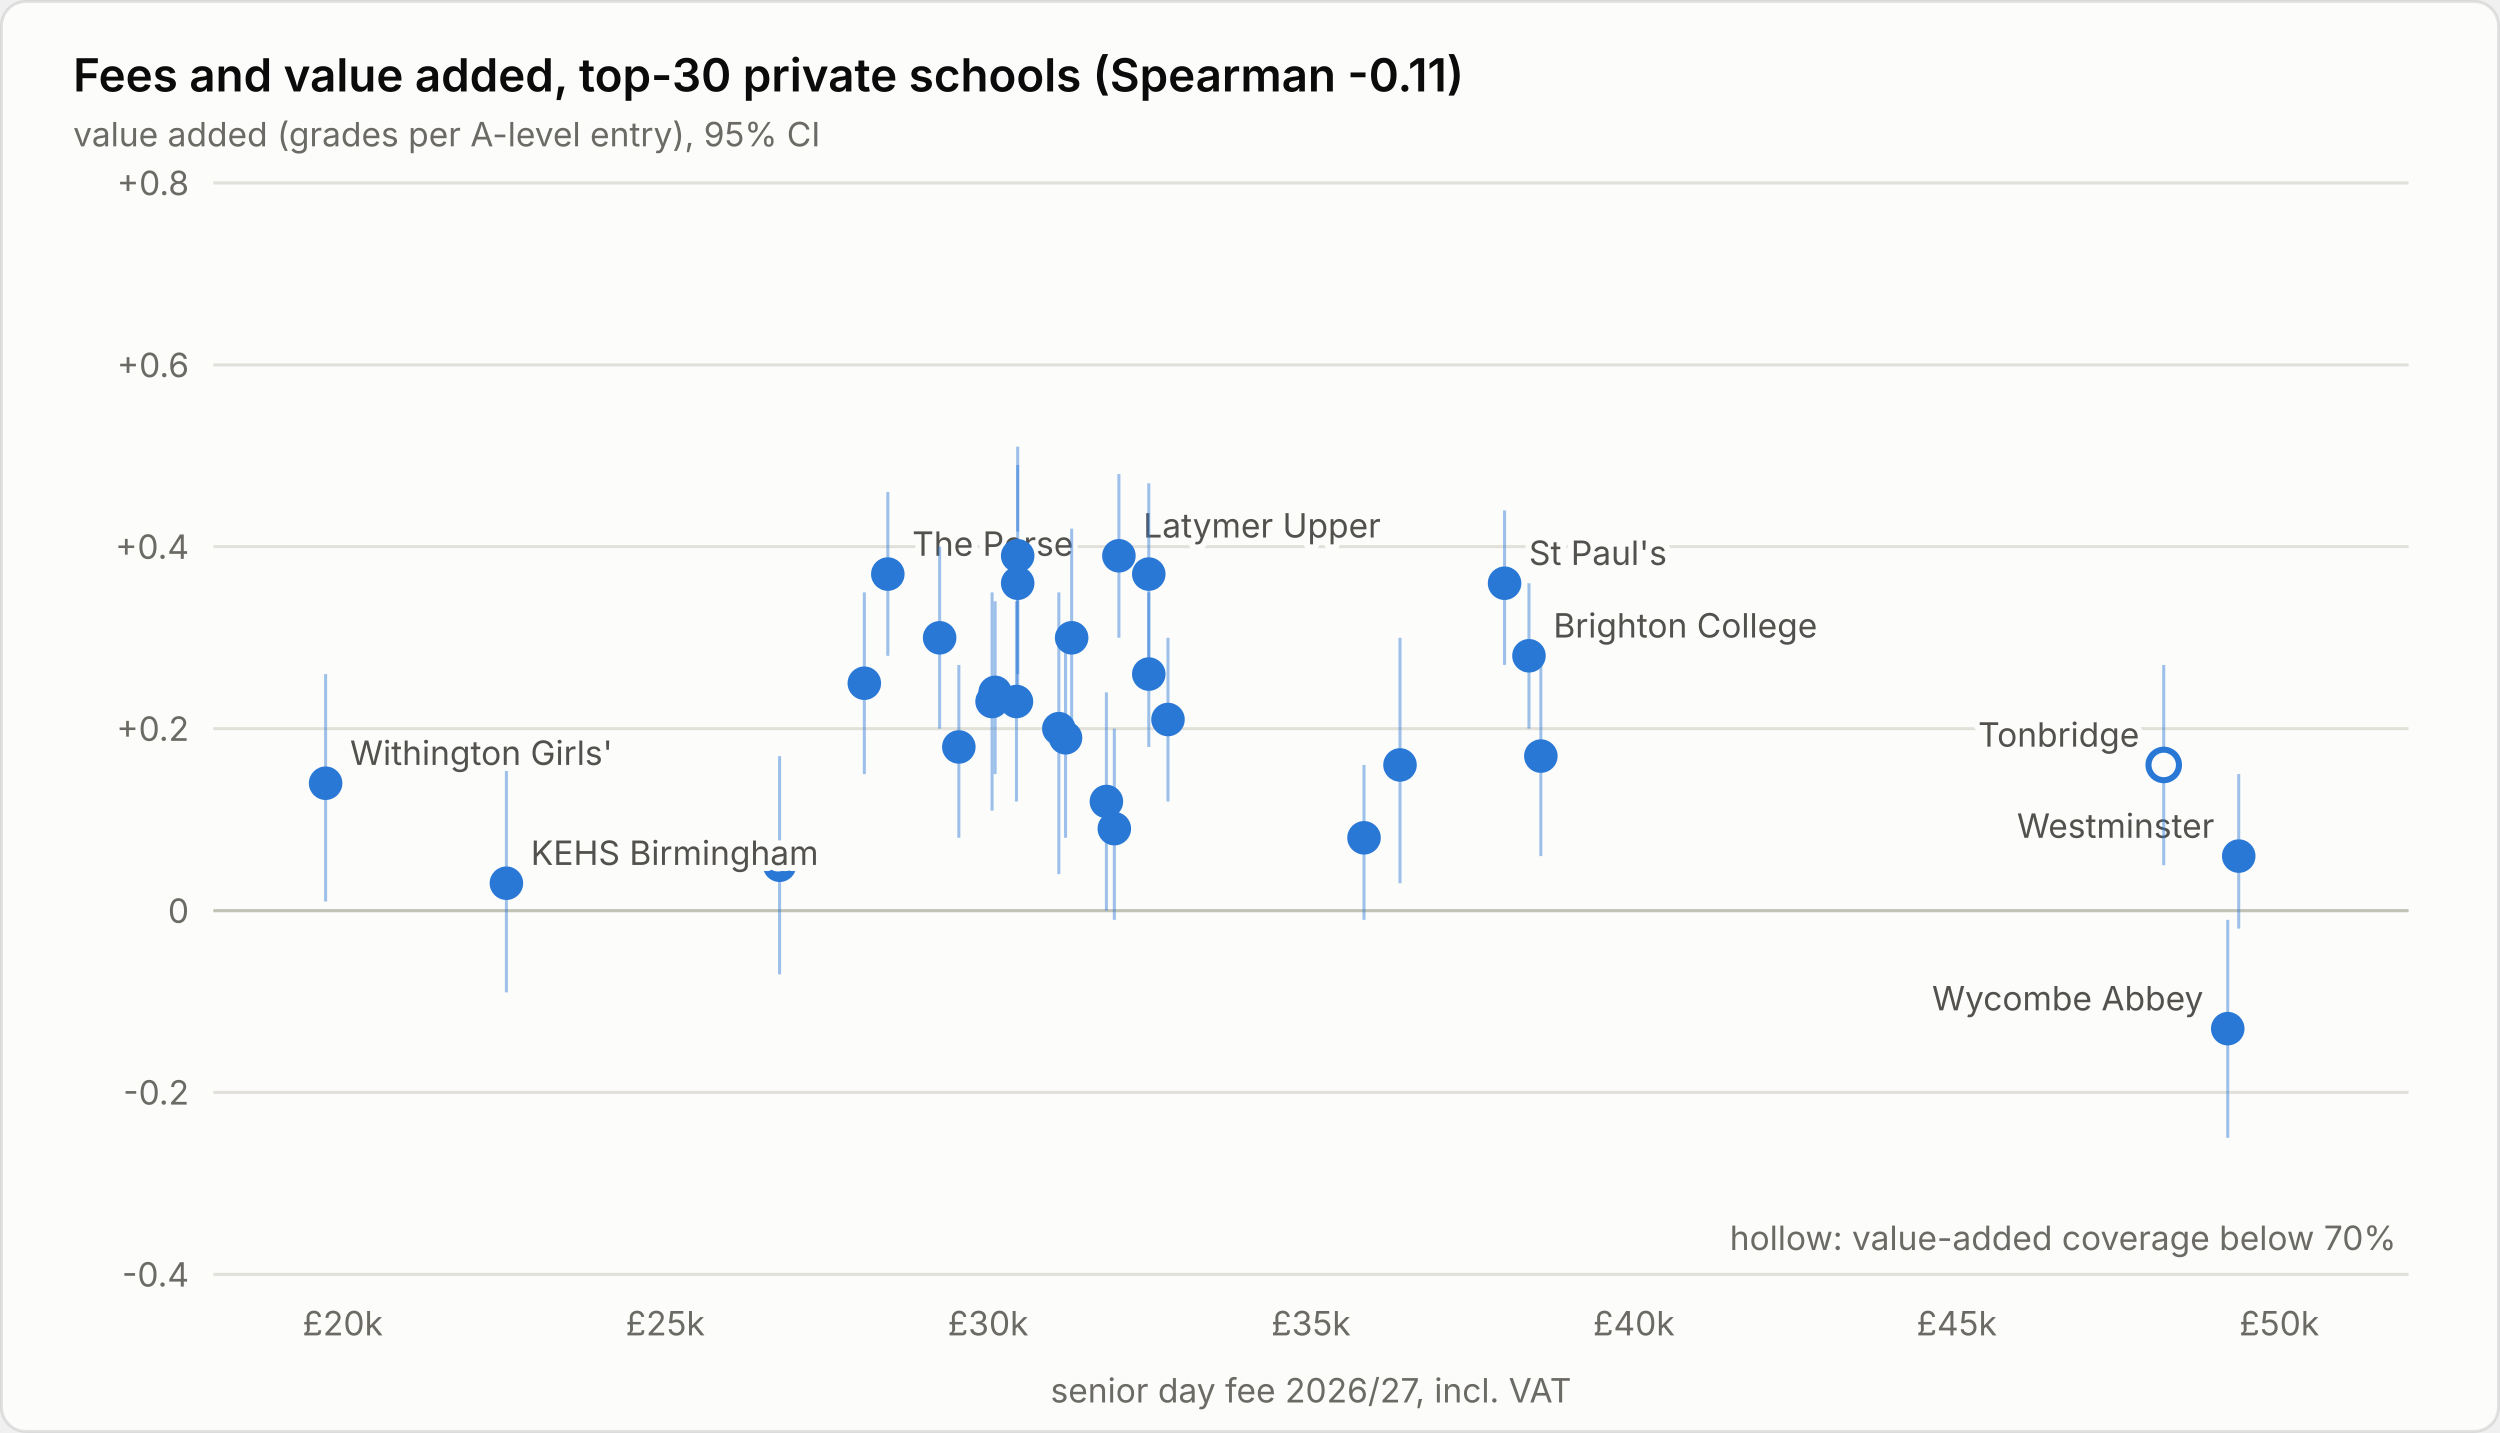
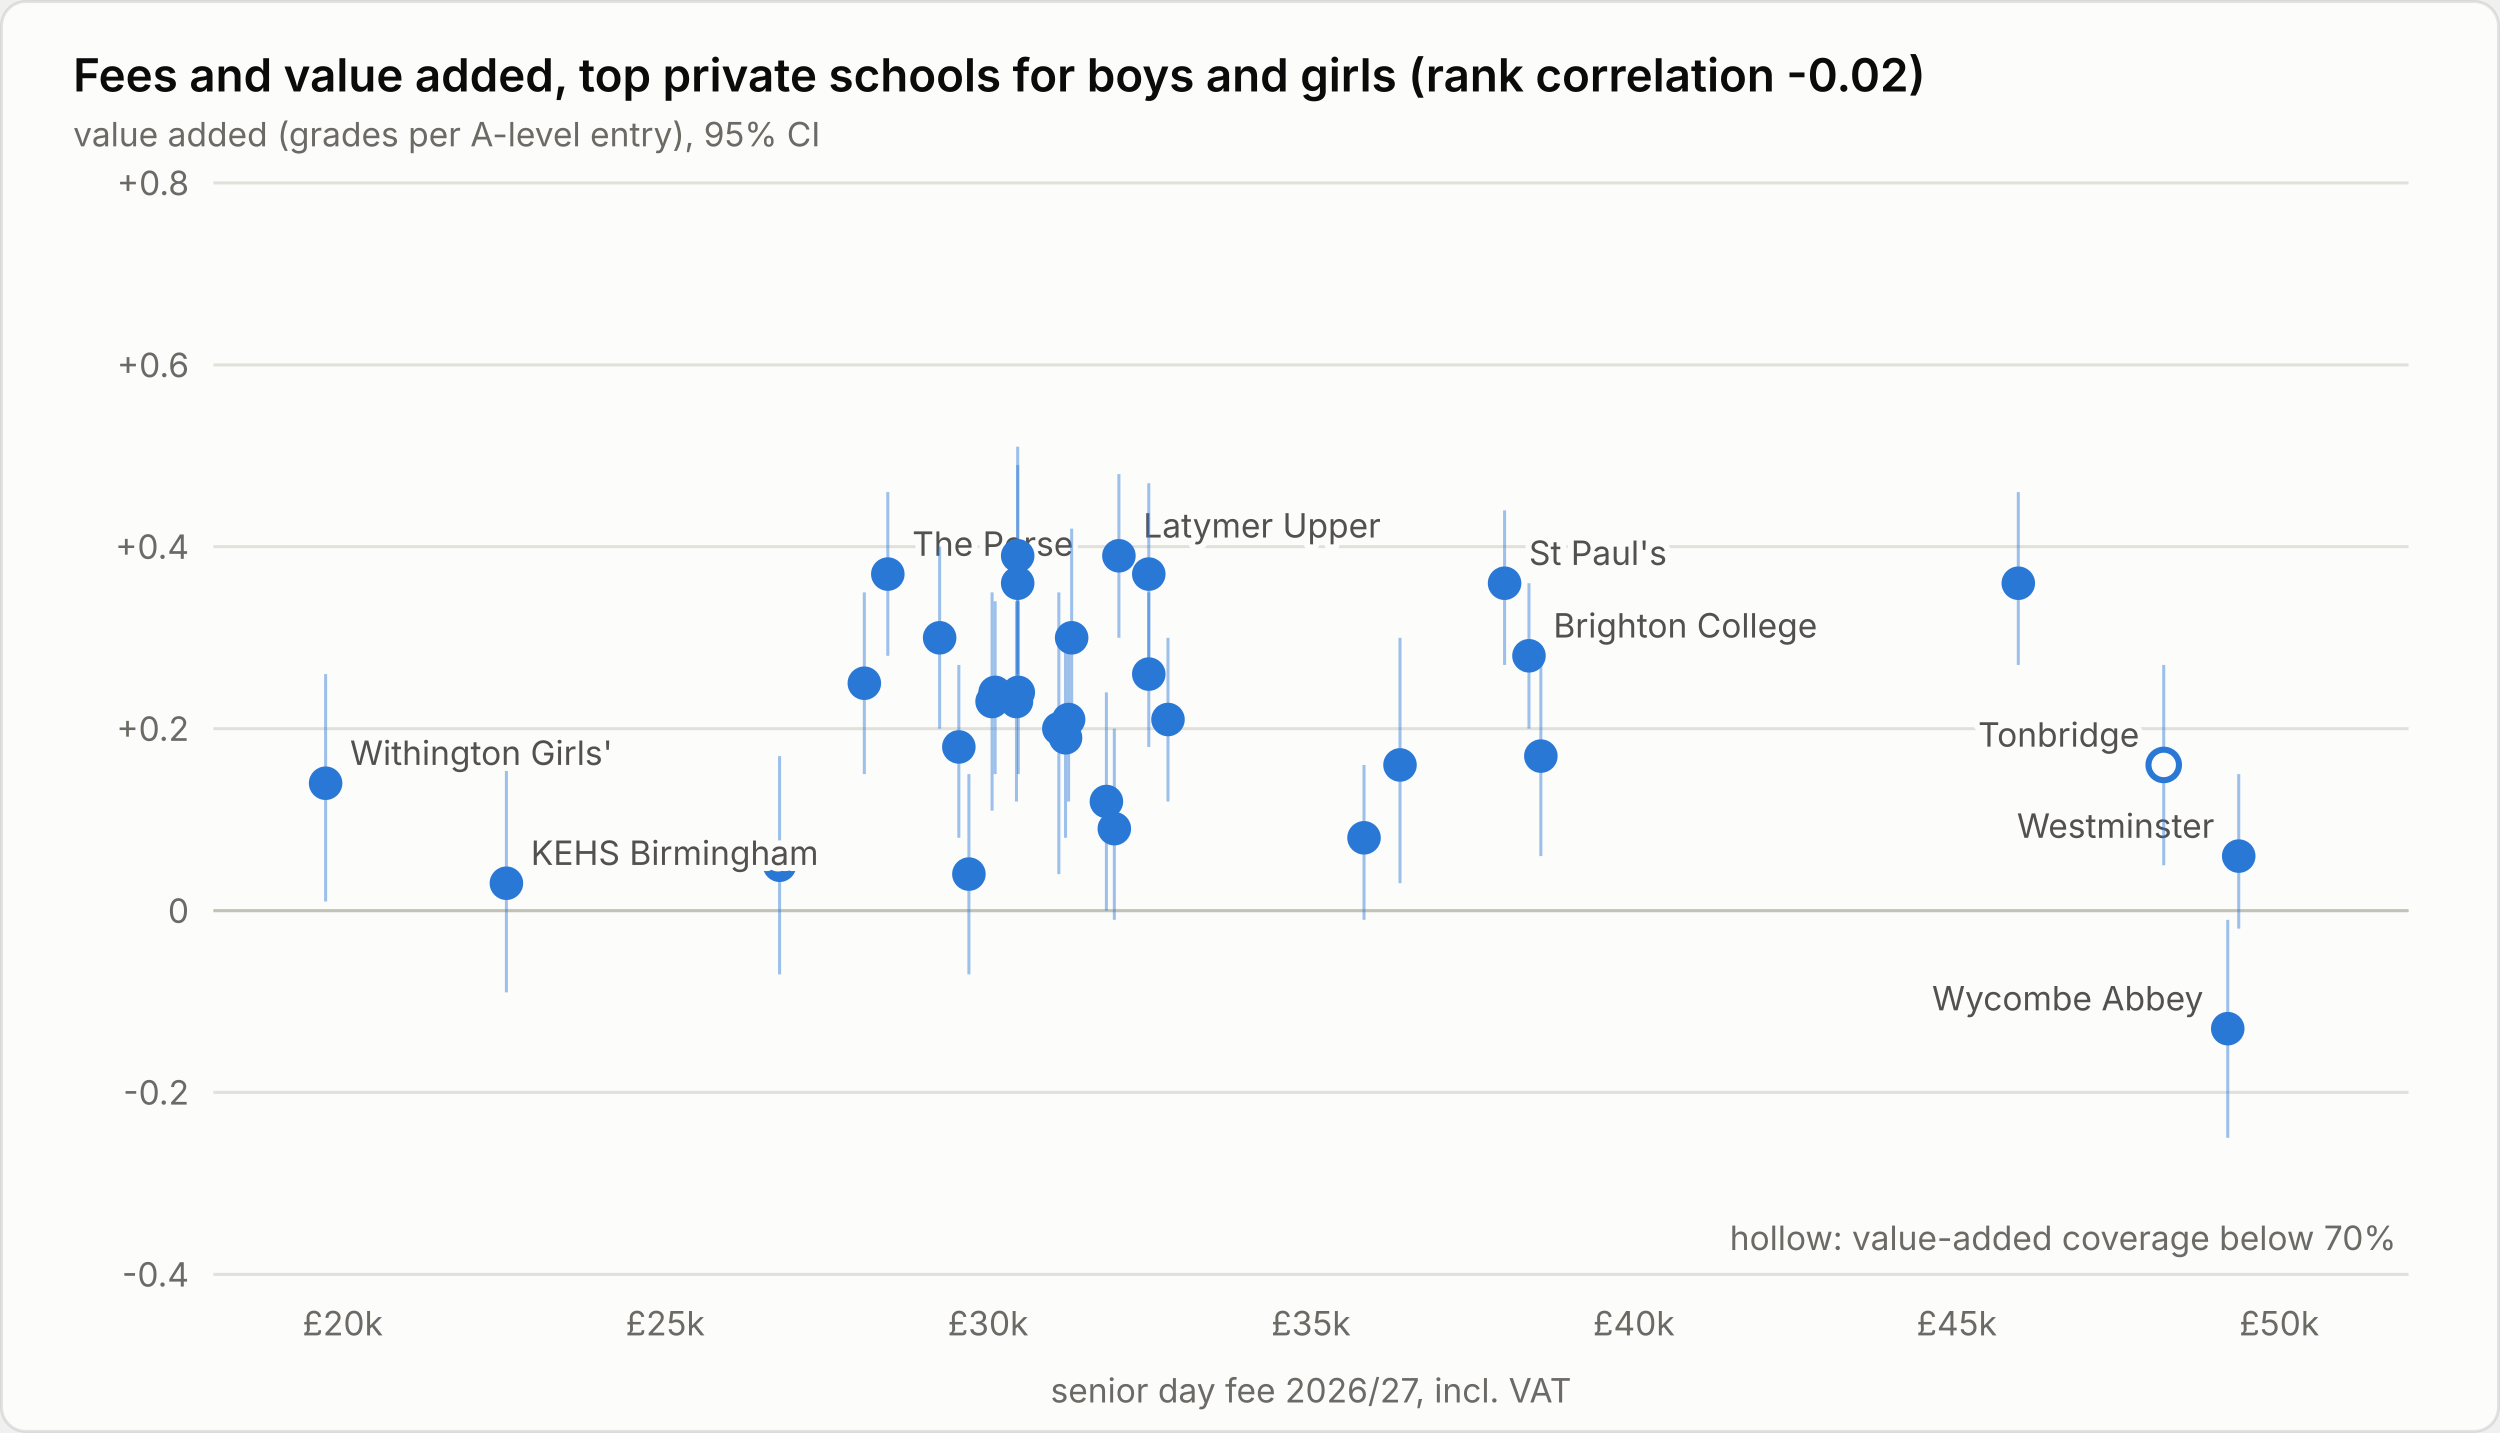
<svg xmlns="http://www.w3.org/2000/svg" viewBox="0 0 820 470" width="820" height="470" role="img" aria-labelledby="t d">
  <style>
  .surface { fill: #fcfcfb; stroke: rgba(11,11,11,.10); }
  .t1 { fill: #0b0b0b; } .t2 { fill: #52514e; } .t3 { fill: #6b6a65; }
  .grid { stroke: #e1e0d9; stroke-width: 1; } .axis { stroke: #c3c2b7; stroke-width: 1; }
  .ind { fill: #2a78d6; stroke: #2a78d6; } .ind-l { stroke: #2a78d6; fill: none; } .ind-band { fill: #2a78d6; opacity: .18; }
  .gra { fill: #eb6834; stroke: #eb6834; } .gra-l { stroke: #eb6834; fill: none; }
  .com { fill: #1baf7a; stroke: #1baf7a; } .com-l { stroke: #1baf7a; fill: none; }
  .neu { fill: #898781; stroke: #898781; } .neu-l { stroke: #898781; fill: none; } .neu-band { fill: #898781; opacity: .14; }
  .hollow { fill: #fcfcfb; stroke-width: 2; }
  .ink { stroke: #0b0b0b; fill: none; }
  .dash { stroke-dasharray: 5 4; }
  .halo { paint-order: stroke; stroke: #fcfcfb; stroke-width: 4px; stroke-linejoin: round; }
  text { font-family: system-ui, -apple-system, 'Segoe UI', sans-serif; }
  @media (prefers-color-scheme: dark) {
    .surface { fill: #1a1a19; stroke: rgba(255,255,255,.10); }
    .t1 { fill: #ffffff; } .t2 { fill: #c3c2b7; } .t3 { fill: #a9a8a1; }
    .grid { stroke: #2c2c2a; } .axis { stroke: #383835; }
    .ind { fill: #3987e5; stroke: #3987e5; } .ind-l { stroke: #3987e5; } .ind-band { fill: #3987e5; }
    .gra { fill: #d95926; stroke: #d95926; } .gra-l { stroke: #d95926; }
    .com { fill: #199e70; stroke: #199e70; } .com-l { stroke: #199e70; }
    .hollow { fill: #1a1a19; }
    .ink { stroke: #ffffff; }
    .halo { stroke: #1a1a19; }
  }
</style>
  <rect class="surface" x="0.5" y="0.5" width="819" height="469" rx="8" />
-   <text class="t1" x="24.0" y="30.0" font-size="15" text-anchor="start" font-weight="600">Fees and value added, top-30 private schools (Spearman -0.11)</text>
+   <text class="t1" x="24.0" y="30.0" font-size="15" text-anchor="start" font-weight="600">Fees and value added, top private schools for boys and girls (rank correlation -0.02)</text>
  <line class="grid" x1="70.0" y1="418.0" x2="790.0" y2="418.0" stroke-width="1" />
  <text class="t3" x="62.0" y="422.0" font-size="11" text-anchor="end">-0.4</text>
  <line class="grid" x1="70.0" y1="358.3" x2="790.0" y2="358.3" stroke-width="1" />
  <text class="t3" x="62.0" y="362.3" font-size="11" text-anchor="end">-0.2</text>
  <line class="grid" x1="70.0" y1="298.7" x2="790.0" y2="298.7" stroke-width="1" />
  <text class="t3" x="62.0" y="302.7" font-size="11" text-anchor="end">0</text>
  <line class="grid" x1="70.0" y1="239.0" x2="790.0" y2="239.0" stroke-width="1" />
  <text class="t3" x="62.0" y="243.0" font-size="11" text-anchor="end">+0.2</text>
  <line class="grid" x1="70.0" y1="179.3" x2="790.0" y2="179.3" stroke-width="1" />
  <text class="t3" x="62.0" y="183.3" font-size="11" text-anchor="end">+0.4</text>
  <line class="grid" x1="70.0" y1="119.7" x2="790.0" y2="119.7" stroke-width="1" />
  <text class="t3" x="62.0" y="123.7" font-size="11" text-anchor="end">+0.6</text>
  <line class="grid" x1="70.0" y1="60.0" x2="790.0" y2="60.0" stroke-width="1" />
  <text class="t3" x="62.0" y="64.0" font-size="11" text-anchor="end">+0.8</text>
  <text class="t3" x="112.4" y="438.0" font-size="11" text-anchor="middle">£20k</text>
  <text class="t3" x="218.2" y="438.0" font-size="11" text-anchor="middle">£25k</text>
  <text class="t3" x="324.1" y="438.0" font-size="11" text-anchor="middle">£30k</text>
  <text class="t3" x="430.0" y="438.0" font-size="11" text-anchor="middle">£35k</text>
  <text class="t3" x="535.9" y="438.0" font-size="11" text-anchor="middle">£40k</text>
  <text class="t3" x="641.8" y="438.0" font-size="11" text-anchor="middle">£45k</text>
  <text class="t3" x="747.6" y="438.0" font-size="11" text-anchor="middle">£50k</text>
  <text class="t3" x="430.0" y="460.0" font-size="11" text-anchor="middle">senior day fee 2026/27, incl. VAT</text>
  <text class="t3" x="24.0" y="48.0" font-size="11" text-anchor="start">value added (grades per A-level entry), 95% CI</text>
  <line class="axis" x1="70.0" y1="298.7" x2="790.0" y2="298.7" stroke-width="1.5" />
-   <line class="ind-l" x1="505.4" y1="280.8" x2="505.4" y2="215.1" stroke-width="1" opacity="0.45" />
-   <circle class="ind" cx="505.4" cy="248.0" r="5" />
  <line class="ind-l" x1="493.5" y1="218.1" x2="493.5" y2="167.4" stroke-width="1" opacity="0.45" />
  <circle class="ind" cx="493.5" cy="191.3" r="5" />
  <text class="t2 halo" x="501.5" y="185.3" font-size="11" text-anchor="start">St Paul's</text>
  <line class="ind-l" x1="734.3" y1="304.6" x2="734.3" y2="253.9" stroke-width="1" opacity="0.45" />
  <circle class="ind" cx="734.3" cy="280.8" r="5" />
  <text class="t2 halo" x="726.3" y="274.8" font-size="11" text-anchor="end">Westminster</text>
-   <line class="ind-l" x1="347.3" y1="286.7" x2="347.3" y2="194.3" stroke-width="1" opacity="0.45" />
-   <circle class="ind" cx="347.3" cy="239.0" r="5" />
  <line class="ind-l" x1="501.5" y1="239.0" x2="501.5" y2="191.3" stroke-width="1" opacity="0.45" />
  <circle class="ind" cx="501.5" cy="215.1" r="5" />
  <text class="t2 halo" x="509.5" y="209.1" font-size="11" text-anchor="start">Brighton College</text>
  <line class="ind-l" x1="447.4" y1="301.7" x2="447.4" y2="250.9" stroke-width="1" opacity="0.45" />
  <circle class="ind" cx="447.4" cy="274.8" r="5" />
+   <line class="ind-l" x1="326.4" y1="253.9" x2="326.4" y2="197.2" stroke-width="1" opacity="0.45" />
+   <circle class="ind" cx="326.4" cy="227.1" r="5" />
+   <line class="ind-l" x1="291.2" y1="215.1" x2="291.2" y2="161.4" stroke-width="1" opacity="0.45" />
+   <circle class="ind" cx="291.2" cy="188.3" r="5" />
+   <text class="t2 halo" x="299.2" y="182.3" font-size="11" text-anchor="start">The Perse</text>
+   <line class="ind-l" x1="367.0" y1="209.2" x2="367.0" y2="155.5" stroke-width="1" opacity="0.45" />
+   <circle class="ind" cx="367.0" cy="182.3" r="5" />
+   <text class="t2 halo" x="375.0" y="176.3" font-size="11" text-anchor="start">Latymer Upper</text>
+   <line class="ind-l" x1="383.1" y1="262.9" x2="383.1" y2="209.2" stroke-width="1" opacity="0.45" />
+   <circle class="ind" cx="383.1" cy="236.0" r="5" />
+   <line class="ind-l" x1="376.8" y1="245.0" x2="376.8" y2="194.3" stroke-width="1" opacity="0.45" />
+   <circle class="ind" cx="376.8" cy="221.1" r="5" />
+   <line class="ind-l" x1="314.5" y1="274.8" x2="314.5" y2="218.1" stroke-width="1" opacity="0.45" />
+   <circle class="ind" cx="314.5" cy="245.0" r="5" />
+   <line class="ind-l" x1="376.8" y1="218.1" x2="376.8" y2="158.5" stroke-width="1" opacity="0.45" />
+   <circle class="ind" cx="376.8" cy="188.3" r="5" />
+   <line class="ind-l" x1="283.5" y1="253.9" x2="283.5" y2="194.3" stroke-width="1" opacity="0.45" />
+   <circle class="ind" cx="283.5" cy="224.1" r="5" />
+   <line class="ind-l" x1="308.2" y1="239.0" x2="308.2" y2="179.3" stroke-width="1" opacity="0.45" />
+   <circle class="ind" cx="308.2" cy="209.2" r="5" />
+   <line class="ind-l" x1="349.5" y1="274.8" x2="349.5" y2="206.2" stroke-width="1" opacity="0.45" />
+   <circle class="ind" cx="349.5" cy="242.0" r="5" />
+   <line class="ind-l" x1="709.7" y1="283.8" x2="709.7" y2="218.1" stroke-width="1" opacity="0.45" />
+   <circle class="ind hollow" cx="709.7" cy="250.9" r="5" stroke-width="2" />
+   <text class="t2 halo" x="701.7" y="244.9" font-size="11" text-anchor="end">Tonbridge</text>
+   <line class="ind-l" x1="350.5" y1="262.9" x2="350.5" y2="209.2" stroke-width="1" opacity="0.45" />
+   <circle class="ind" cx="350.5" cy="236.0" r="5" />
+   <line class="ind-l" x1="334.0" y1="253.9" x2="334.0" y2="197.2" stroke-width="1" opacity="0.45" />
+   <circle class="ind" cx="334.0" cy="227.1" r="5" />
+   <line class="ind-l" x1="662.0" y1="218.1" x2="662.0" y2="161.4" stroke-width="1" opacity="0.45" />
+   <circle class="ind" cx="662.0" cy="191.3" r="5" />
+   <line class="ind-l" x1="317.8" y1="319.6" x2="317.8" y2="253.9" stroke-width="1" opacity="0.45" />
+   <circle class="ind" cx="317.8" cy="286.7" r="5" />
+   <line class="ind-l" x1="505.4" y1="280.8" x2="505.4" y2="215.1" stroke-width="1" opacity="0.45" />
+   <circle class="ind" cx="505.4" cy="248.0" r="5" />
+   <line class="ind-l" x1="347.3" y1="286.7" x2="347.3" y2="194.3" stroke-width="1" opacity="0.45" />
+   <circle class="ind" cx="347.3" cy="239.0" r="5" />
  <line class="ind-l" x1="255.7" y1="319.6" x2="255.7" y2="248.0" stroke-width="1" opacity="0.45" />
  <circle class="ind" cx="255.7" cy="283.8" r="5" />
  <line class="ind-l" x1="459.2" y1="289.7" x2="459.2" y2="209.2" stroke-width="1" opacity="0.45" />
  <circle class="ind" cx="459.2" cy="250.9" r="5" />
  <line class="ind-l" x1="362.9" y1="298.7" x2="362.9" y2="227.1" stroke-width="1" opacity="0.45" />
  <circle class="ind" cx="362.9" cy="262.9" r="5" />
  <line class="ind-l" x1="333.8" y1="227.1" x2="333.8" y2="152.5" stroke-width="1" opacity="0.45" />
  <circle class="ind" cx="333.8" cy="191.3" r="5" />
-   <line class="ind-l" x1="326.4" y1="253.9" x2="326.4" y2="197.2" stroke-width="1" opacity="0.45" />
-   <circle class="ind" cx="326.4" cy="227.1" r="5" />
-   <line class="ind-l" x1="291.2" y1="215.1" x2="291.2" y2="161.4" stroke-width="1" opacity="0.45" />
-   <circle class="ind" cx="291.2" cy="188.3" r="5" />
-   <text class="t2 halo" x="299.2" y="182.3" font-size="11" text-anchor="start">The Perse</text>
-   <line class="ind-l" x1="367.0" y1="209.2" x2="367.0" y2="155.5" stroke-width="1" opacity="0.45" />
-   <circle class="ind" cx="367.0" cy="182.3" r="5" />
-   <text class="t2 halo" x="375.0" y="176.3" font-size="11" text-anchor="start">Latymer Upper</text>
  <line class="ind-l" x1="166.1" y1="325.5" x2="166.1" y2="250.9" stroke-width="1" opacity="0.45" />
  <circle class="ind" cx="166.1" cy="289.7" r="5" />
  <text class="t2 halo" x="174.1" y="283.7" font-size="11" text-anchor="start">KEHS Birmingham</text>
-   <line class="ind-l" x1="383.1" y1="262.9" x2="383.1" y2="209.2" stroke-width="1" opacity="0.45" />
-   <circle class="ind" cx="383.1" cy="236.0" r="5" />
  <line class="ind-l" x1="730.7" y1="373.2" x2="730.7" y2="301.7" stroke-width="1" opacity="0.45" />
  <circle class="ind" cx="730.7" cy="337.4" r="5" />
  <text class="t2 halo" x="722.7" y="331.4" font-size="11" text-anchor="end">Wycombe Abbey</text>
-   <line class="ind-l" x1="376.8" y1="245.0" x2="376.8" y2="194.3" stroke-width="1" opacity="0.45" />
-   <circle class="ind" cx="376.8" cy="221.1" r="5" />
  <line class="ind-l" x1="325.4" y1="265.9" x2="325.4" y2="194.3" stroke-width="1" opacity="0.45" />
  <circle class="ind" cx="325.4" cy="230.1" r="5" />
  <line class="ind-l" x1="365.5" y1="301.7" x2="365.5" y2="239.0" stroke-width="1" opacity="0.45" />
  <circle class="ind" cx="365.5" cy="271.8" r="5" />
-   <line class="ind-l" x1="314.5" y1="274.8" x2="314.5" y2="218.1" stroke-width="1" opacity="0.45" />
-   <circle class="ind" cx="314.5" cy="245.0" r="5" />
-   <line class="ind-l" x1="376.8" y1="218.1" x2="376.8" y2="158.5" stroke-width="1" opacity="0.45" />
-   <circle class="ind" cx="376.8" cy="188.3" r="5" />
  <line class="ind-l" x1="333.8" y1="221.1" x2="333.8" y2="146.5" stroke-width="1" opacity="0.45" />
  <circle class="ind" cx="333.8" cy="182.3" r="5" />
  <line class="ind-l" x1="106.8" y1="295.7" x2="106.8" y2="221.1" stroke-width="1" opacity="0.45" />
  <circle class="ind" cx="106.8" cy="256.9" r="5" />
  <text class="t2 halo" x="114.8" y="250.9" font-size="11" text-anchor="start">Withington Girls'</text>
  <line class="ind-l" x1="351.5" y1="245.0" x2="351.5" y2="173.4" stroke-width="1" opacity="0.45" />
  <circle class="ind" cx="351.5" cy="209.2" r="5" />
  <line class="ind-l" x1="333.4" y1="262.9" x2="333.4" y2="197.2" stroke-width="1" opacity="0.45" />
  <circle class="ind" cx="333.4" cy="230.1" r="5" />
-   <line class="ind-l" x1="283.5" y1="253.9" x2="283.5" y2="194.3" stroke-width="1" opacity="0.45" />
-   <circle class="ind" cx="283.5" cy="224.1" r="5" />
-   <line class="ind-l" x1="308.2" y1="239.0" x2="308.2" y2="179.3" stroke-width="1" opacity="0.45" />
-   <circle class="ind" cx="308.2" cy="209.2" r="5" />
-   <line class="ind-l" x1="349.5" y1="274.8" x2="349.5" y2="206.2" stroke-width="1" opacity="0.45" />
-   <circle class="ind" cx="349.5" cy="242.0" r="5" />
-   <line class="ind-l" x1="709.7" y1="283.8" x2="709.7" y2="218.1" stroke-width="1" opacity="0.45" />
-   <circle class="ind hollow" cx="709.7" cy="250.9" r="5" stroke-width="2" />
-   <text class="t2 halo" x="701.7" y="244.9" font-size="11" text-anchor="end">Tonbridge</text>
  <text class="t3" x="786.0" y="410.0" font-size="11" text-anchor="end">hollow: value-added coverage below 70%</text>
</svg>
